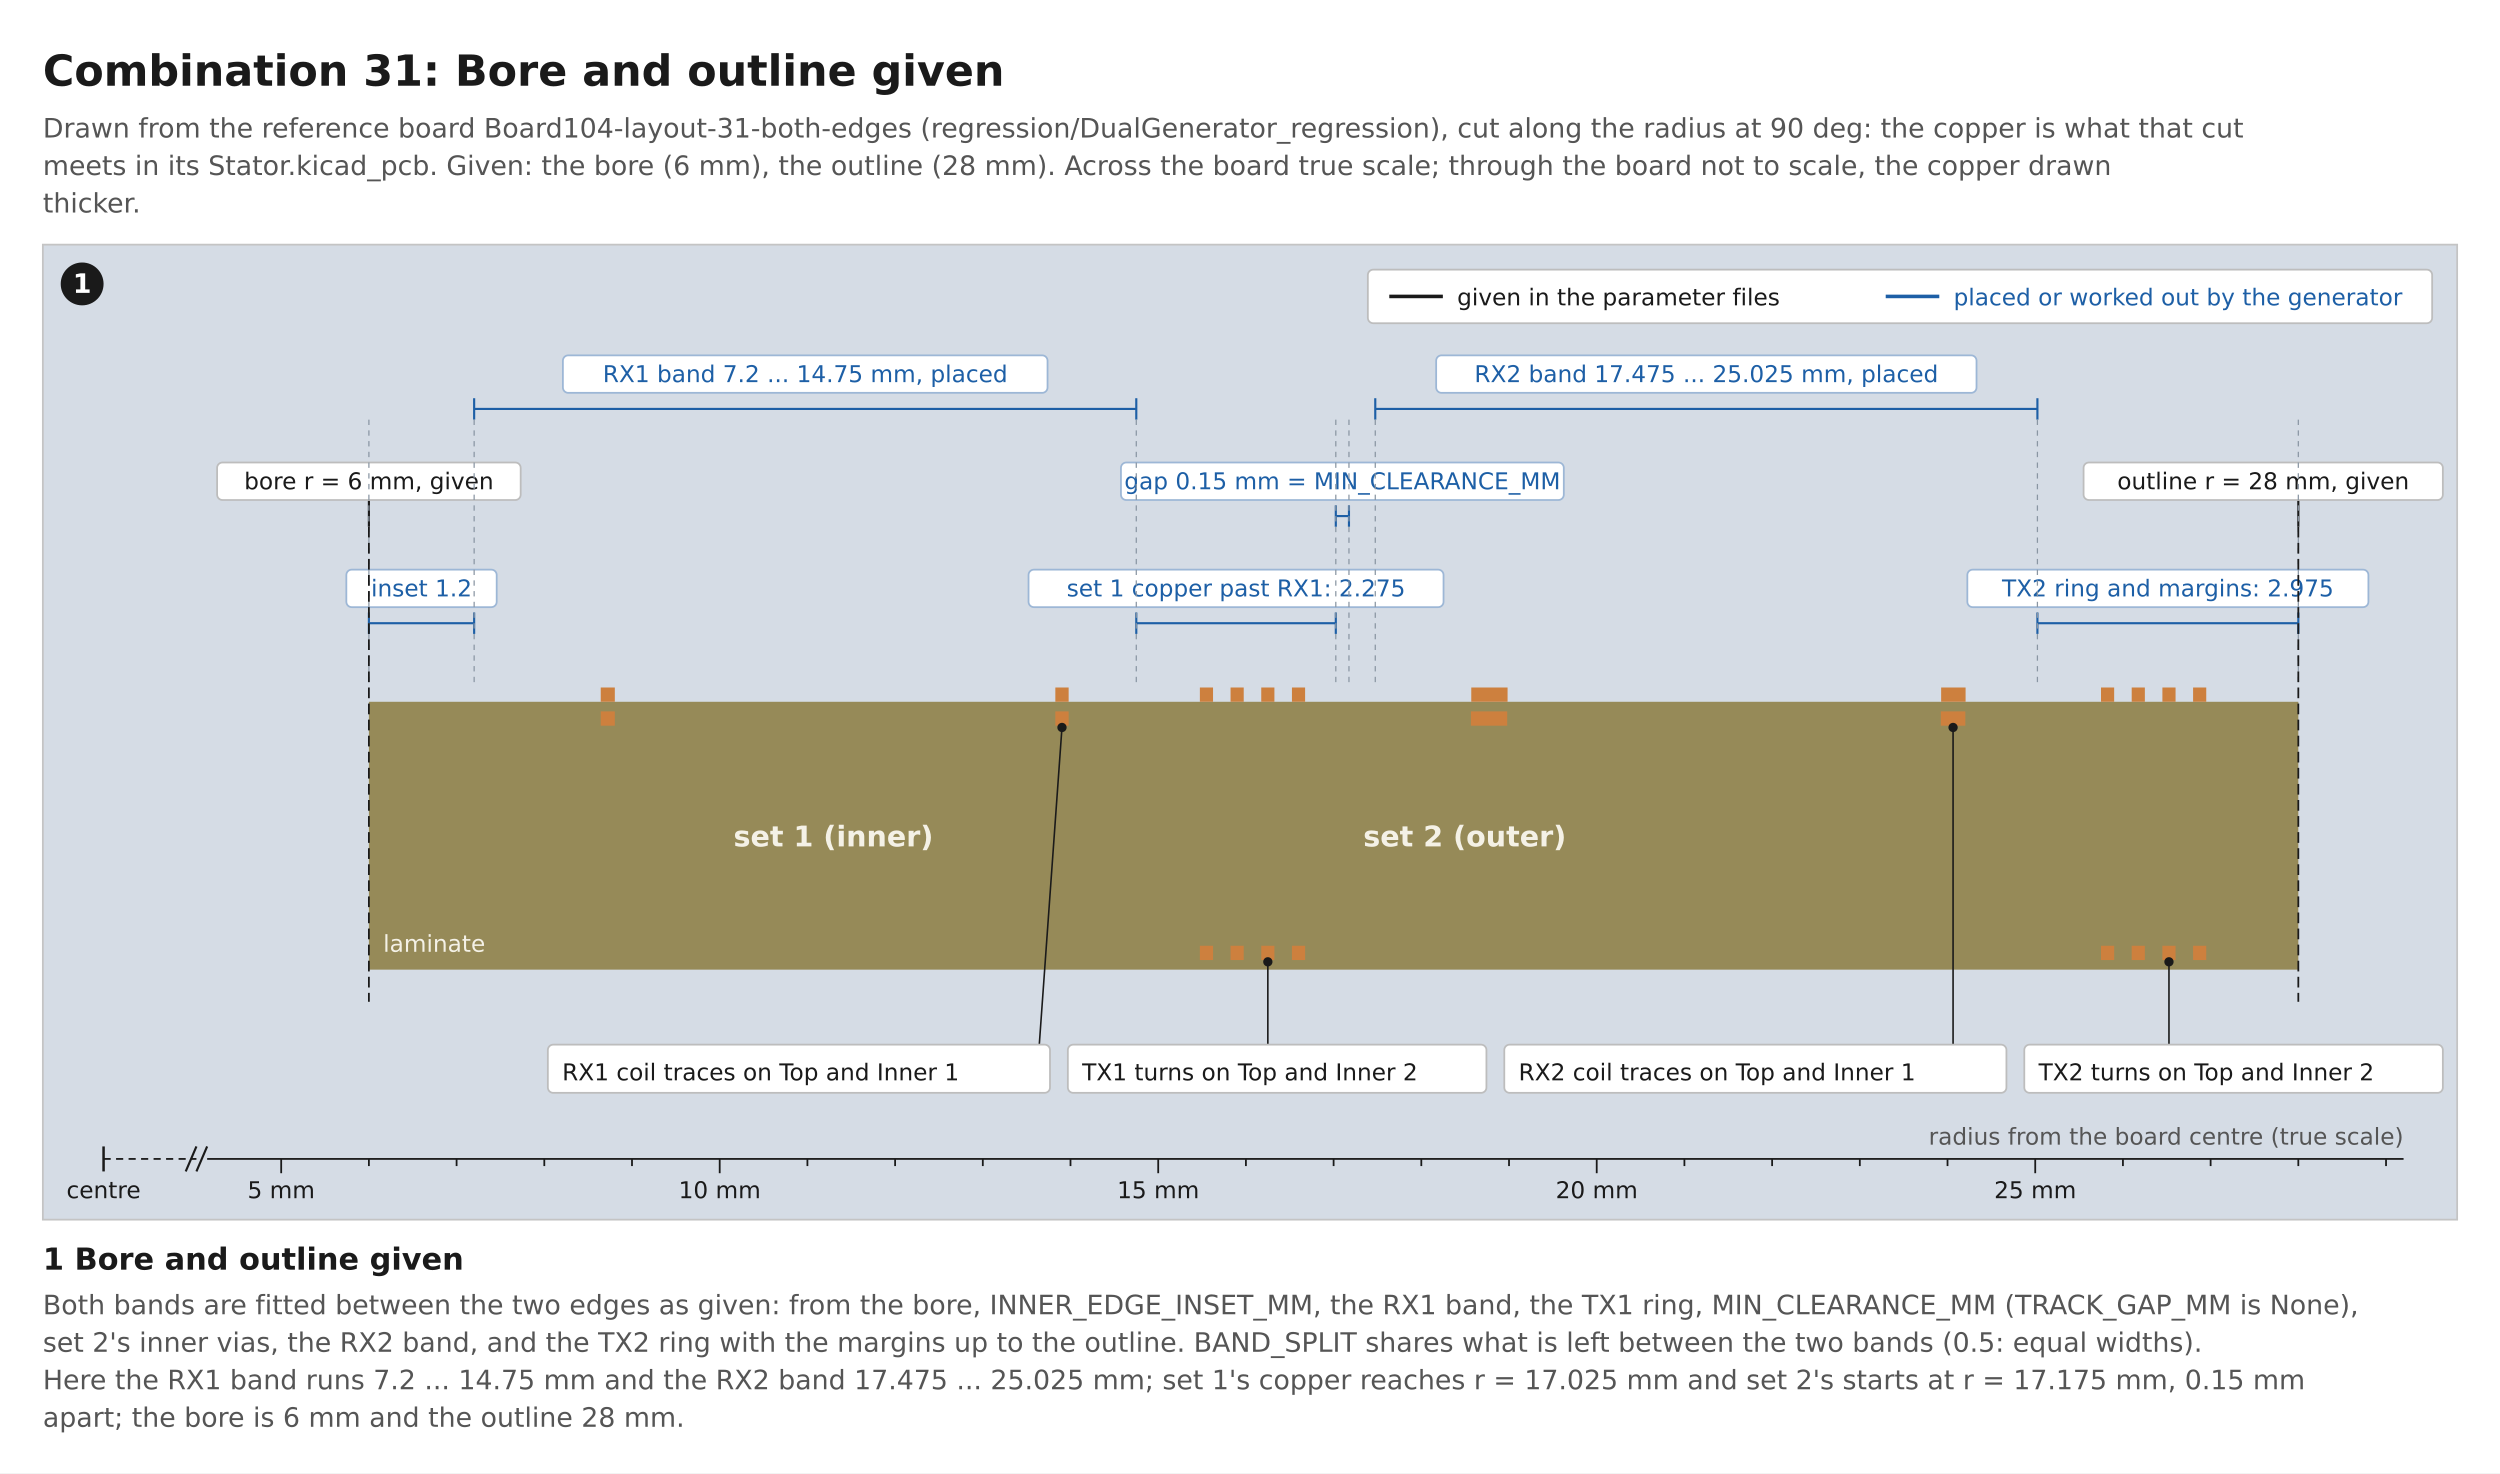
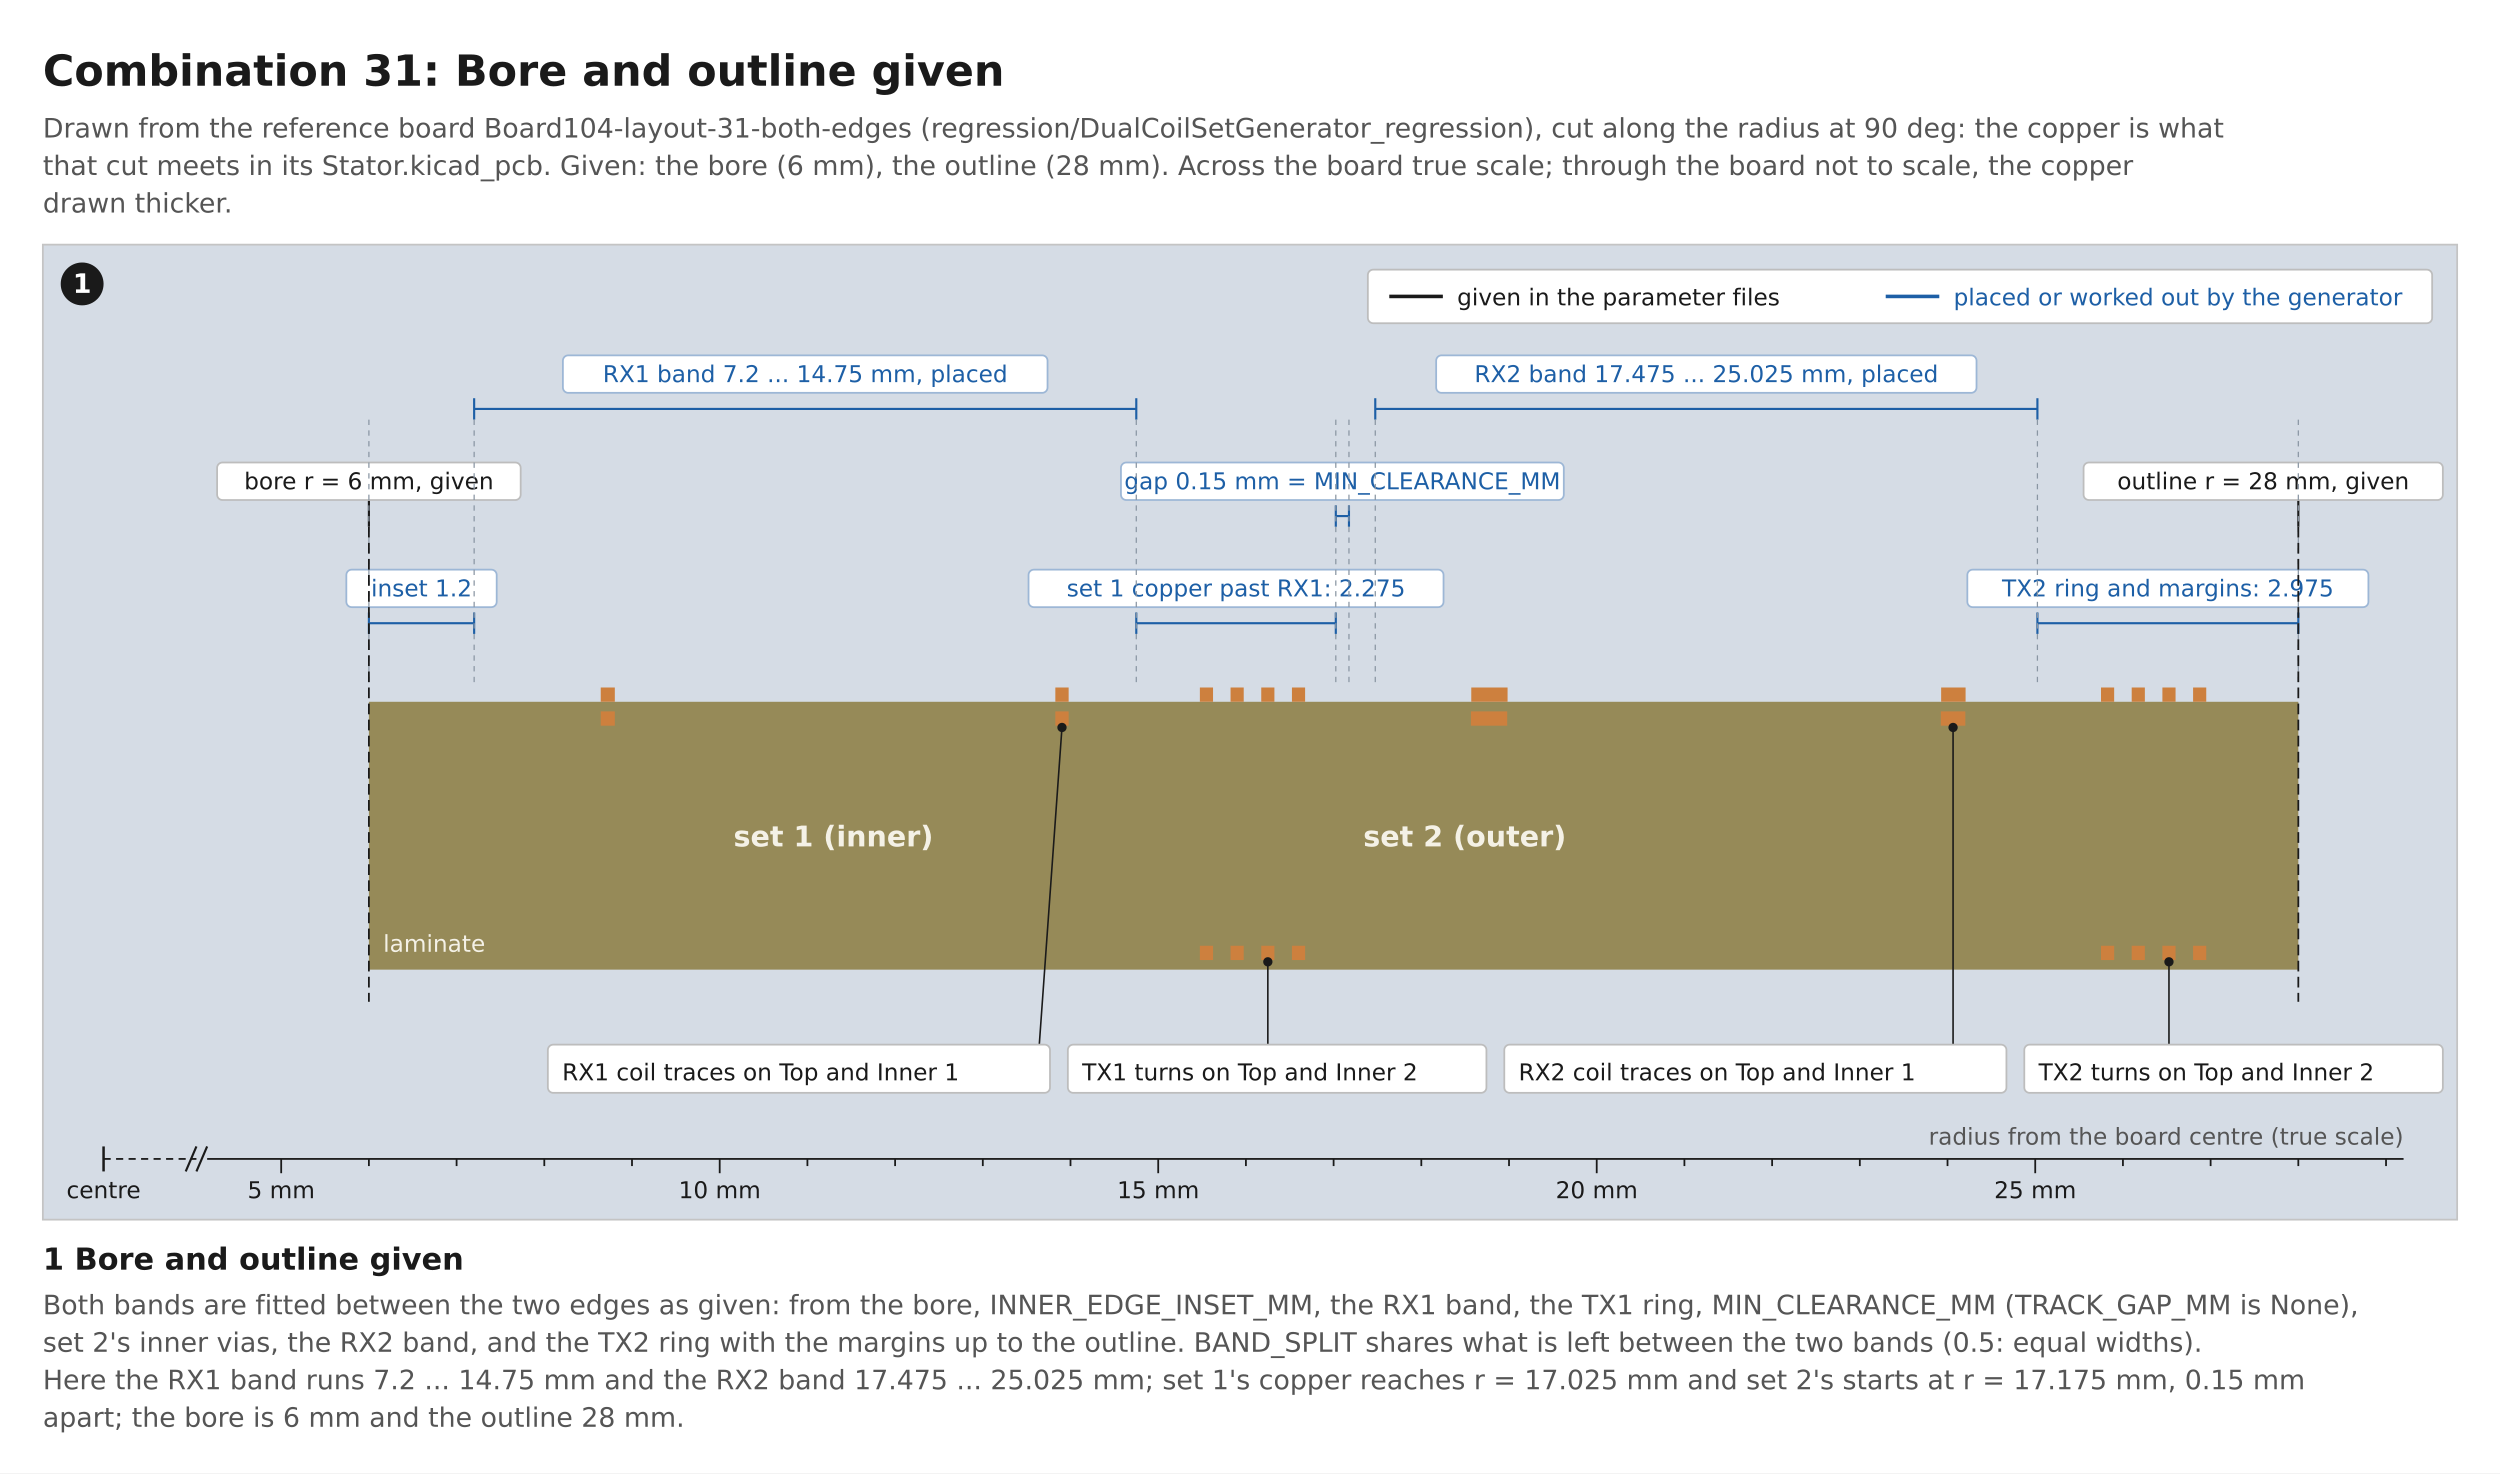
<svg xmlns="http://www.w3.org/2000/svg" width="1400" height="825" viewBox="0 0 1400 825" font-family="DejaVu Sans, Arial, Helvetica, sans-serif">
  <rect width="100%" height="100%" fill="#ffffff" />
  <rect x="24" y="137" width="1352" height="546" fill="#d5dce5" stroke="#c4c4c4" stroke-width="1" />
  <text x="24" y="48" font-size="24" font-weight="bold" fill="#1a1a1a">Combination 31: Bore and outline given</text>
-   <text x="24" y="77" font-size="15" fill="#555555">Drawn from the reference board Board104-layout-31-both-edges (regression/DualGenerator_regression), cut along the radius at 90 deg: the copper is what that cut</text>
-   <text x="24" y="98" font-size="15" fill="#555555">meets in its Stator.kicad_pcb. Given: the bore (6 mm), the outline (28 mm). Across the board true scale; through the board not to scale, the copper drawn</text>
-   <text x="24" y="119" font-size="15" fill="#555555">thicker.</text>
+   <text x="24" y="77" font-size="15" fill="#555555">Drawn from the reference board Board104-layout-31-both-edges (regression/DualCoilSetGenerator_regression), cut along the radius at 90 deg: the copper is what</text>
+   <text x="24" y="98" font-size="15" fill="#555555">that cut meets in its Stator.kicad_pcb. Given: the bore (6 mm), the outline (28 mm). Across the board true scale; through the board not to scale, the copper</text>
+   <text x="24" y="119" font-size="15" fill="#555555">drawn thicker.</text>
  <rect x="766" y="151" width="596" height="30" rx="3" fill="#ffffff" stroke="#bdbdbd" stroke-width="1" />
  <line x1="778" y1="166" x2="808" y2="166" stroke="#1a1a1a" stroke-width="2" />
  <text x="816" y="171" font-size="13" fill="#1a1a1a">given in the parameter files</text>
  <line x1="1056" y1="166" x2="1086" y2="166" stroke="#1d5fa6" stroke-width="2" />
  <text x="1094" y="171" font-size="13" fill="#1d5fa6">placed or worked out by the generator</text>
  <line x1="265.52" y1="229" x2="636.32" y2="229" stroke="#1d5fa6" stroke-width="1.2" />
  <line x1="265.52" y1="223" x2="265.52" y2="235" stroke="#1d5fa6" stroke-width="1.2" />
  <line x1="636.32" y1="223" x2="636.32" y2="235" stroke="#1d5fa6" stroke-width="1.2" />
  <rect x="315.22" y="199" width="271.4" height="21" rx="3" fill="#ffffff" stroke="#9db7d6" stroke-width="1" />
  <text x="450.92" y="214" font-size="13" text-anchor="middle" fill="#1d5fa6">RX1 band 7.2 ... 14.75 mm, placed</text>
  <line x1="770.15" y1="229" x2="1140.95" y2="229" stroke="#1d5fa6" stroke-width="1.2" />
  <line x1="770.15" y1="223" x2="770.15" y2="235" stroke="#1d5fa6" stroke-width="1.2" />
  <line x1="1140.95" y1="223" x2="1140.95" y2="235" stroke="#1d5fa6" stroke-width="1.2" />
  <rect x="804.25" y="199" width="302.6" height="21" rx="3" fill="#ffffff" stroke="#9db7d6" stroke-width="1" />
  <text x="955.55" y="214" font-size="13" text-anchor="middle" fill="#1d5fa6">RX2 band 17.475 ... 25.025 mm, placed</text>
  <line x1="206.58" y1="280" x2="206.58" y2="295" stroke="#1a1a1a" stroke-width="1.2" />
  <rect x="121.58" y="259" width="170" height="21" rx="3" fill="#ffffff" stroke="#bdbdbd" stroke-width="1" />
  <text x="206.58" y="274" font-size="13" text-anchor="middle" fill="#1a1a1a">bore r = 6 mm, given</text>
  <line x1="748.05" y1="289" x2="755.42" y2="289" stroke="#1d5fa6" stroke-width="1.2" />
  <line x1="748.05" y1="283" x2="748.05" y2="295" stroke="#1d5fa6" stroke-width="1.2" />
  <line x1="755.42" y1="283" x2="755.42" y2="295" stroke="#1d5fa6" stroke-width="1.2" />
  <rect x="627.73" y="259" width="248" height="21" rx="3" fill="#ffffff" stroke="#9db7d6" stroke-width="1" />
  <text x="751.73" y="274" font-size="13" text-anchor="middle" fill="#1d5fa6">gap 0.15 mm = MIN_CLEARANCE_MM</text>
  <line x1="1287.06" y1="280" x2="1287.06" y2="295" stroke="#1a1a1a" stroke-width="1.2" />
  <rect x="1166.8" y="259" width="201.2" height="21" rx="3" fill="#ffffff" stroke="#bdbdbd" stroke-width="1" />
  <text x="1267.4" y="274" font-size="13" text-anchor="middle" fill="#1a1a1a">outline r = 28 mm, given</text>
  <line x1="206.58" y1="349" x2="265.52" y2="349" stroke="#1d5fa6" stroke-width="1.2" />
  <line x1="206.58" y1="343" x2="206.58" y2="355" stroke="#1d5fa6" stroke-width="1.2" />
  <line x1="265.52" y1="343" x2="265.52" y2="355" stroke="#1d5fa6" stroke-width="1.2" />
  <rect x="193.95" y="319" width="84.2" height="21" rx="3" fill="#ffffff" stroke="#9db7d6" stroke-width="1" />
  <text x="236.05" y="334" font-size="13" text-anchor="middle" fill="#1d5fa6">inset 1.2</text>
  <line x1="636.32" y1="349" x2="748.05" y2="349" stroke="#1d5fa6" stroke-width="1.2" />
  <line x1="636.32" y1="343" x2="636.32" y2="355" stroke="#1d5fa6" stroke-width="1.2" />
  <line x1="748.05" y1="343" x2="748.05" y2="355" stroke="#1d5fa6" stroke-width="1.2" />
  <rect x="575.98" y="319" width="232.4" height="21" rx="3" fill="#ffffff" stroke="#9db7d6" stroke-width="1" />
  <text x="692.18" y="334" font-size="13" text-anchor="middle" fill="#1d5fa6">set 1 copper past RX1: 2.275</text>
  <line x1="1140.95" y1="349" x2="1287.06" y2="349" stroke="#1d5fa6" stroke-width="1.2" />
  <line x1="1140.95" y1="343" x2="1140.95" y2="355" stroke="#1d5fa6" stroke-width="1.2" />
  <line x1="1287.06" y1="343" x2="1287.06" y2="355" stroke="#1d5fa6" stroke-width="1.2" />
  <rect x="1101.71" y="319" width="224.6" height="21" rx="3" fill="#ffffff" stroke="#9db7d6" stroke-width="1" />
  <text x="1214.01" y="334" font-size="13" text-anchor="middle" fill="#1d5fa6">TX2 ring and margins: 2.975</text>
  <line x1="206.58" y1="235" x2="206.58" y2="383" stroke="#8a96a3" stroke-width="0.7" stroke-dasharray="3 3" />
  <line x1="265.52" y1="235" x2="265.52" y2="383" stroke="#8a96a3" stroke-width="0.7" stroke-dasharray="3 3" />
  <line x1="636.32" y1="235" x2="636.32" y2="383" stroke="#8a96a3" stroke-width="0.7" stroke-dasharray="3 3" />
  <line x1="748.05" y1="235" x2="748.05" y2="383" stroke="#8a96a3" stroke-width="0.7" stroke-dasharray="3 3" />
  <line x1="755.42" y1="235" x2="755.42" y2="383" stroke="#8a96a3" stroke-width="0.7" stroke-dasharray="3 3" />
  <line x1="770.15" y1="235" x2="770.15" y2="383" stroke="#8a96a3" stroke-width="0.7" stroke-dasharray="3 3" />
  <line x1="1140.95" y1="235" x2="1140.95" y2="383" stroke="#8a96a3" stroke-width="0.7" stroke-dasharray="3 3" />
  <line x1="1287.06" y1="235" x2="1287.06" y2="383" stroke="#8a96a3" stroke-width="0.7" stroke-dasharray="3 3" />
  <rect x="206.58" y="393" width="1080.48" height="150" fill="#968a58" stroke="none" stroke-width="1" />
  <rect x="336.41" y="385" width="7.89" height="8" fill="#cd803e" stroke="none" stroke-width="1" />
  <rect x="590.99" y="385" width="7.45" height="8" fill="#cd803e" stroke="none" stroke-width="1" />
  <rect x="671.93" y="385" width="7.37" height="8" fill="#cd803e" stroke="none" stroke-width="1" />
  <rect x="689.11" y="385" width="7.37" height="8" fill="#cd803e" stroke="none" stroke-width="1" />
  <rect x="706.3" y="385" width="7.37" height="8" fill="#cd803e" stroke="none" stroke-width="1" />
  <rect x="723.49" y="385" width="7.37" height="8" fill="#cd803e" stroke="none" stroke-width="1" />
  <rect x="823.91" y="385" width="20.33" height="8" fill="#cd803e" stroke="none" stroke-width="1" />
  <rect x="1087.04" y="385" width="13.69" height="8" fill="#cd803e" stroke="none" stroke-width="1" />
  <rect x="1176.56" y="385" width="7.37" height="8" fill="#cd803e" stroke="none" stroke-width="1" />
  <rect x="1193.75" y="385" width="7.37" height="8" fill="#cd803e" stroke="none" stroke-width="1" />
  <rect x="1210.94" y="385" width="7.37" height="8" fill="#cd803e" stroke="none" stroke-width="1" />
  <rect x="1228.13" y="385" width="7.37" height="8" fill="#cd803e" stroke="none" stroke-width="1" />
  <rect x="336.41" y="398.38" width="7.89" height="8" fill="#cd803e" stroke="none" stroke-width="1" />
  <rect x="590.99" y="398.38" width="7.45" height="8" fill="#cd803e" stroke="none" stroke-width="1" />
  <rect x="823.71" y="398.38" width="20.32" height="8" fill="#cd803e" stroke="none" stroke-width="1" />
  <rect x="1086.87" y="398.38" width="13.71" height="8" fill="#cd803e" stroke="none" stroke-width="1" />
  <rect x="671.93" y="529.62" width="7.37" height="8" fill="#cd803e" stroke="none" stroke-width="1" />
  <rect x="689.11" y="529.62" width="7.37" height="8" fill="#cd803e" stroke="none" stroke-width="1" />
  <rect x="706.3" y="529.62" width="7.37" height="8" fill="#cd803e" stroke="none" stroke-width="1" />
  <rect x="723.49" y="529.62" width="7.37" height="8" fill="#cd803e" stroke="none" stroke-width="1" />
  <rect x="1176.56" y="529.62" width="7.37" height="8" fill="#cd803e" stroke="none" stroke-width="1" />
  <rect x="1193.75" y="529.62" width="7.37" height="8" fill="#cd803e" stroke="none" stroke-width="1" />
  <rect x="1210.94" y="529.62" width="7.37" height="8" fill="#cd803e" stroke="none" stroke-width="1" />
  <rect x="1228.13" y="529.62" width="7.37" height="8" fill="#cd803e" stroke="none" stroke-width="1" />
  <text x="214.58" y="533" font-size="13" fill="#f4f1e6">laminate</text>
  <line x1="206.58" y1="295" x2="206.58" y2="561" stroke="#1a1a1a" stroke-width="1" stroke-dasharray="6 3" />
  <line x1="1287.06" y1="295" x2="1287.06" y2="561" stroke="#1a1a1a" stroke-width="1" stroke-dasharray="6 3" />
  <text x="410.76" y="474" font-size="16" font-weight="bold" fill="#f4f1e6">set 1 (inner)</text>
  <text x="763.42" y="474" font-size="16" font-weight="bold" fill="#f4f1e6">set 2 (outer)</text>
  <line x1="582" y1="585" x2="594.71" y2="407.38" stroke="#1a1a1a" stroke-width="0.9" />
  <circle cx="594.71" cy="407.38" r="2.6" fill="#1a1a1a" />
  <rect x="306.8" y="585" width="281.2" height="27" rx="3" fill="#ffffff" stroke="#bdbdbd" stroke-width="1" />
  <text x="314.8" y="605" font-size="13" fill="#1a1a1a">RX1 coil traces on Top and Inner 1</text>
  <line x1="709.99" y1="585" x2="709.99" y2="538.62" stroke="#1a1a1a" stroke-width="0.9" />
  <circle cx="709.99" cy="538.62" r="2.6" fill="#1a1a1a" />
  <rect x="598" y="585" width="234.4" height="27" rx="3" fill="#ffffff" stroke="#bdbdbd" stroke-width="1" />
  <text x="606" y="605" font-size="13" fill="#1a1a1a">TX1 turns on Top and Inner 2</text>
  <line x1="1093.72" y1="585" x2="1093.72" y2="407.38" stroke="#1a1a1a" stroke-width="0.9" />
  <circle cx="1093.72" cy="407.38" r="2.6" fill="#1a1a1a" />
  <rect x="842.4" y="585" width="281.2" height="27" rx="3" fill="#ffffff" stroke="#bdbdbd" stroke-width="1" />
  <text x="850.4" y="605" font-size="13" fill="#1a1a1a">RX2 coil traces on Top and Inner 1</text>
  <line x1="1214.62" y1="585" x2="1214.62" y2="538.62" stroke="#1a1a1a" stroke-width="0.9" />
  <circle cx="1214.62" cy="538.62" r="2.6" fill="#1a1a1a" />
  <rect x="1133.6" y="585" width="234.4" height="27" rx="3" fill="#ffffff" stroke="#bdbdbd" stroke-width="1" />
  <text x="1141.6" y="605" font-size="13" fill="#1a1a1a">TX2 turns on Top and Inner 2</text>
  <line x1="58" y1="649" x2="110" y2="649" stroke="#1a1a1a" stroke-width="1" stroke-dasharray="4 3" />
  <line x1="110" y1="642" x2="104" y2="656" stroke="#1a1a1a" stroke-width="1.2" />
  <line x1="116" y1="642" x2="110" y2="656" stroke="#1a1a1a" stroke-width="1.2" />
  <line x1="116" y1="649" x2="1346" y2="649" stroke="#1a1a1a" stroke-width="1" />
  <line x1="58" y1="642" x2="58" y2="656" stroke="#1a1a1a" stroke-width="1.4" />
  <text x="58" y="671" font-size="13" text-anchor="middle" fill="#1a1a1a">centre</text>
  <line x1="157.47" y1="649" x2="157.47" y2="657" stroke="#1a1a1a" stroke-width="1" />
  <text x="157.47" y="671" font-size="13" text-anchor="middle" fill="#1a1a1a">5 mm</text>
  <line x1="206.58" y1="649" x2="206.58" y2="653" stroke="#1a1a1a" stroke-width="1" />
  <line x1="255.69" y1="649" x2="255.69" y2="653" stroke="#1a1a1a" stroke-width="1" />
  <line x1="304.81" y1="649" x2="304.81" y2="653" stroke="#1a1a1a" stroke-width="1" />
  <line x1="353.92" y1="649" x2="353.92" y2="653" stroke="#1a1a1a" stroke-width="1" />
  <line x1="403.03" y1="649" x2="403.03" y2="657" stroke="#1a1a1a" stroke-width="1" />
  <text x="403.03" y="671" font-size="13" text-anchor="middle" fill="#1a1a1a">10 mm</text>
  <line x1="452.15" y1="649" x2="452.15" y2="653" stroke="#1a1a1a" stroke-width="1" />
  <line x1="501.26" y1="649" x2="501.26" y2="653" stroke="#1a1a1a" stroke-width="1" />
  <line x1="550.37" y1="649" x2="550.37" y2="653" stroke="#1a1a1a" stroke-width="1" />
  <line x1="599.48" y1="649" x2="599.48" y2="653" stroke="#1a1a1a" stroke-width="1" />
  <line x1="648.6" y1="649" x2="648.6" y2="657" stroke="#1a1a1a" stroke-width="1" />
  <text x="648.6" y="671" font-size="13" text-anchor="middle" fill="#1a1a1a">15 mm</text>
  <line x1="697.71" y1="649" x2="697.71" y2="653" stroke="#1a1a1a" stroke-width="1" />
  <line x1="746.82" y1="649" x2="746.82" y2="653" stroke="#1a1a1a" stroke-width="1" />
  <line x1="795.94" y1="649" x2="795.94" y2="653" stroke="#1a1a1a" stroke-width="1" />
  <line x1="845.05" y1="649" x2="845.05" y2="653" stroke="#1a1a1a" stroke-width="1" />
  <line x1="894.16" y1="649" x2="894.16" y2="657" stroke="#1a1a1a" stroke-width="1" />
  <text x="894.16" y="671" font-size="13" text-anchor="middle" fill="#1a1a1a">20 mm</text>
  <line x1="943.27" y1="649" x2="943.27" y2="653" stroke="#1a1a1a" stroke-width="1" />
  <line x1="992.39" y1="649" x2="992.39" y2="653" stroke="#1a1a1a" stroke-width="1" />
  <line x1="1041.5" y1="649" x2="1041.5" y2="653" stroke="#1a1a1a" stroke-width="1" />
  <line x1="1090.61" y1="649" x2="1090.61" y2="653" stroke="#1a1a1a" stroke-width="1" />
  <line x1="1139.73" y1="649" x2="1139.73" y2="657" stroke="#1a1a1a" stroke-width="1" />
  <text x="1139.73" y="671" font-size="13" text-anchor="middle" fill="#1a1a1a">25 mm</text>
  <line x1="1188.84" y1="649" x2="1188.84" y2="653" stroke="#1a1a1a" stroke-width="1" />
  <line x1="1237.95" y1="649" x2="1237.95" y2="653" stroke="#1a1a1a" stroke-width="1" />
  <line x1="1287.06" y1="649" x2="1287.06" y2="653" stroke="#1a1a1a" stroke-width="1" />
  <line x1="1336.18" y1="649" x2="1336.18" y2="653" stroke="#1a1a1a" stroke-width="1" />
  <text x="1346" y="641" font-size="13" text-anchor="end" fill="#555555">radius from the board centre (true scale)</text>
  <circle cx="46" cy="159" r="12" fill="#1a1a1a" />
  <text x="46" y="164" font-size="15" font-weight="bold" text-anchor="middle" fill="#ffffff">1</text>
  <text x="24" y="711" font-size="17" font-weight="bold" fill="#1a1a1a">1  Bore and outline given</text>
  <text x="24" y="736" font-size="15" fill="#555555">Both bands are fitted between the two edges as given: from the bore, INNER_EDGE_INSET_MM, the RX1 band, the TX1 ring, MIN_CLEARANCE_MM (TRACK_GAP_MM is None),</text>
  <text x="24" y="757" font-size="15" fill="#555555">set 2's inner vias, the RX2 band, and the TX2 ring with the margins up to the outline. BAND_SPLIT shares what is left between the two bands (0.5: equal widths).</text>
  <text x="24" y="778" font-size="15" fill="#555555">Here the RX1 band runs 7.2 ... 14.75 mm and the RX2 band 17.475 ... 25.025 mm; set 1's copper reaches r = 17.025 mm and set 2's starts at r = 17.175 mm, 0.15 mm</text>
  <text x="24" y="799" font-size="15" fill="#555555">apart; the bore is 6 mm and the outline 28 mm.</text>
</svg>
